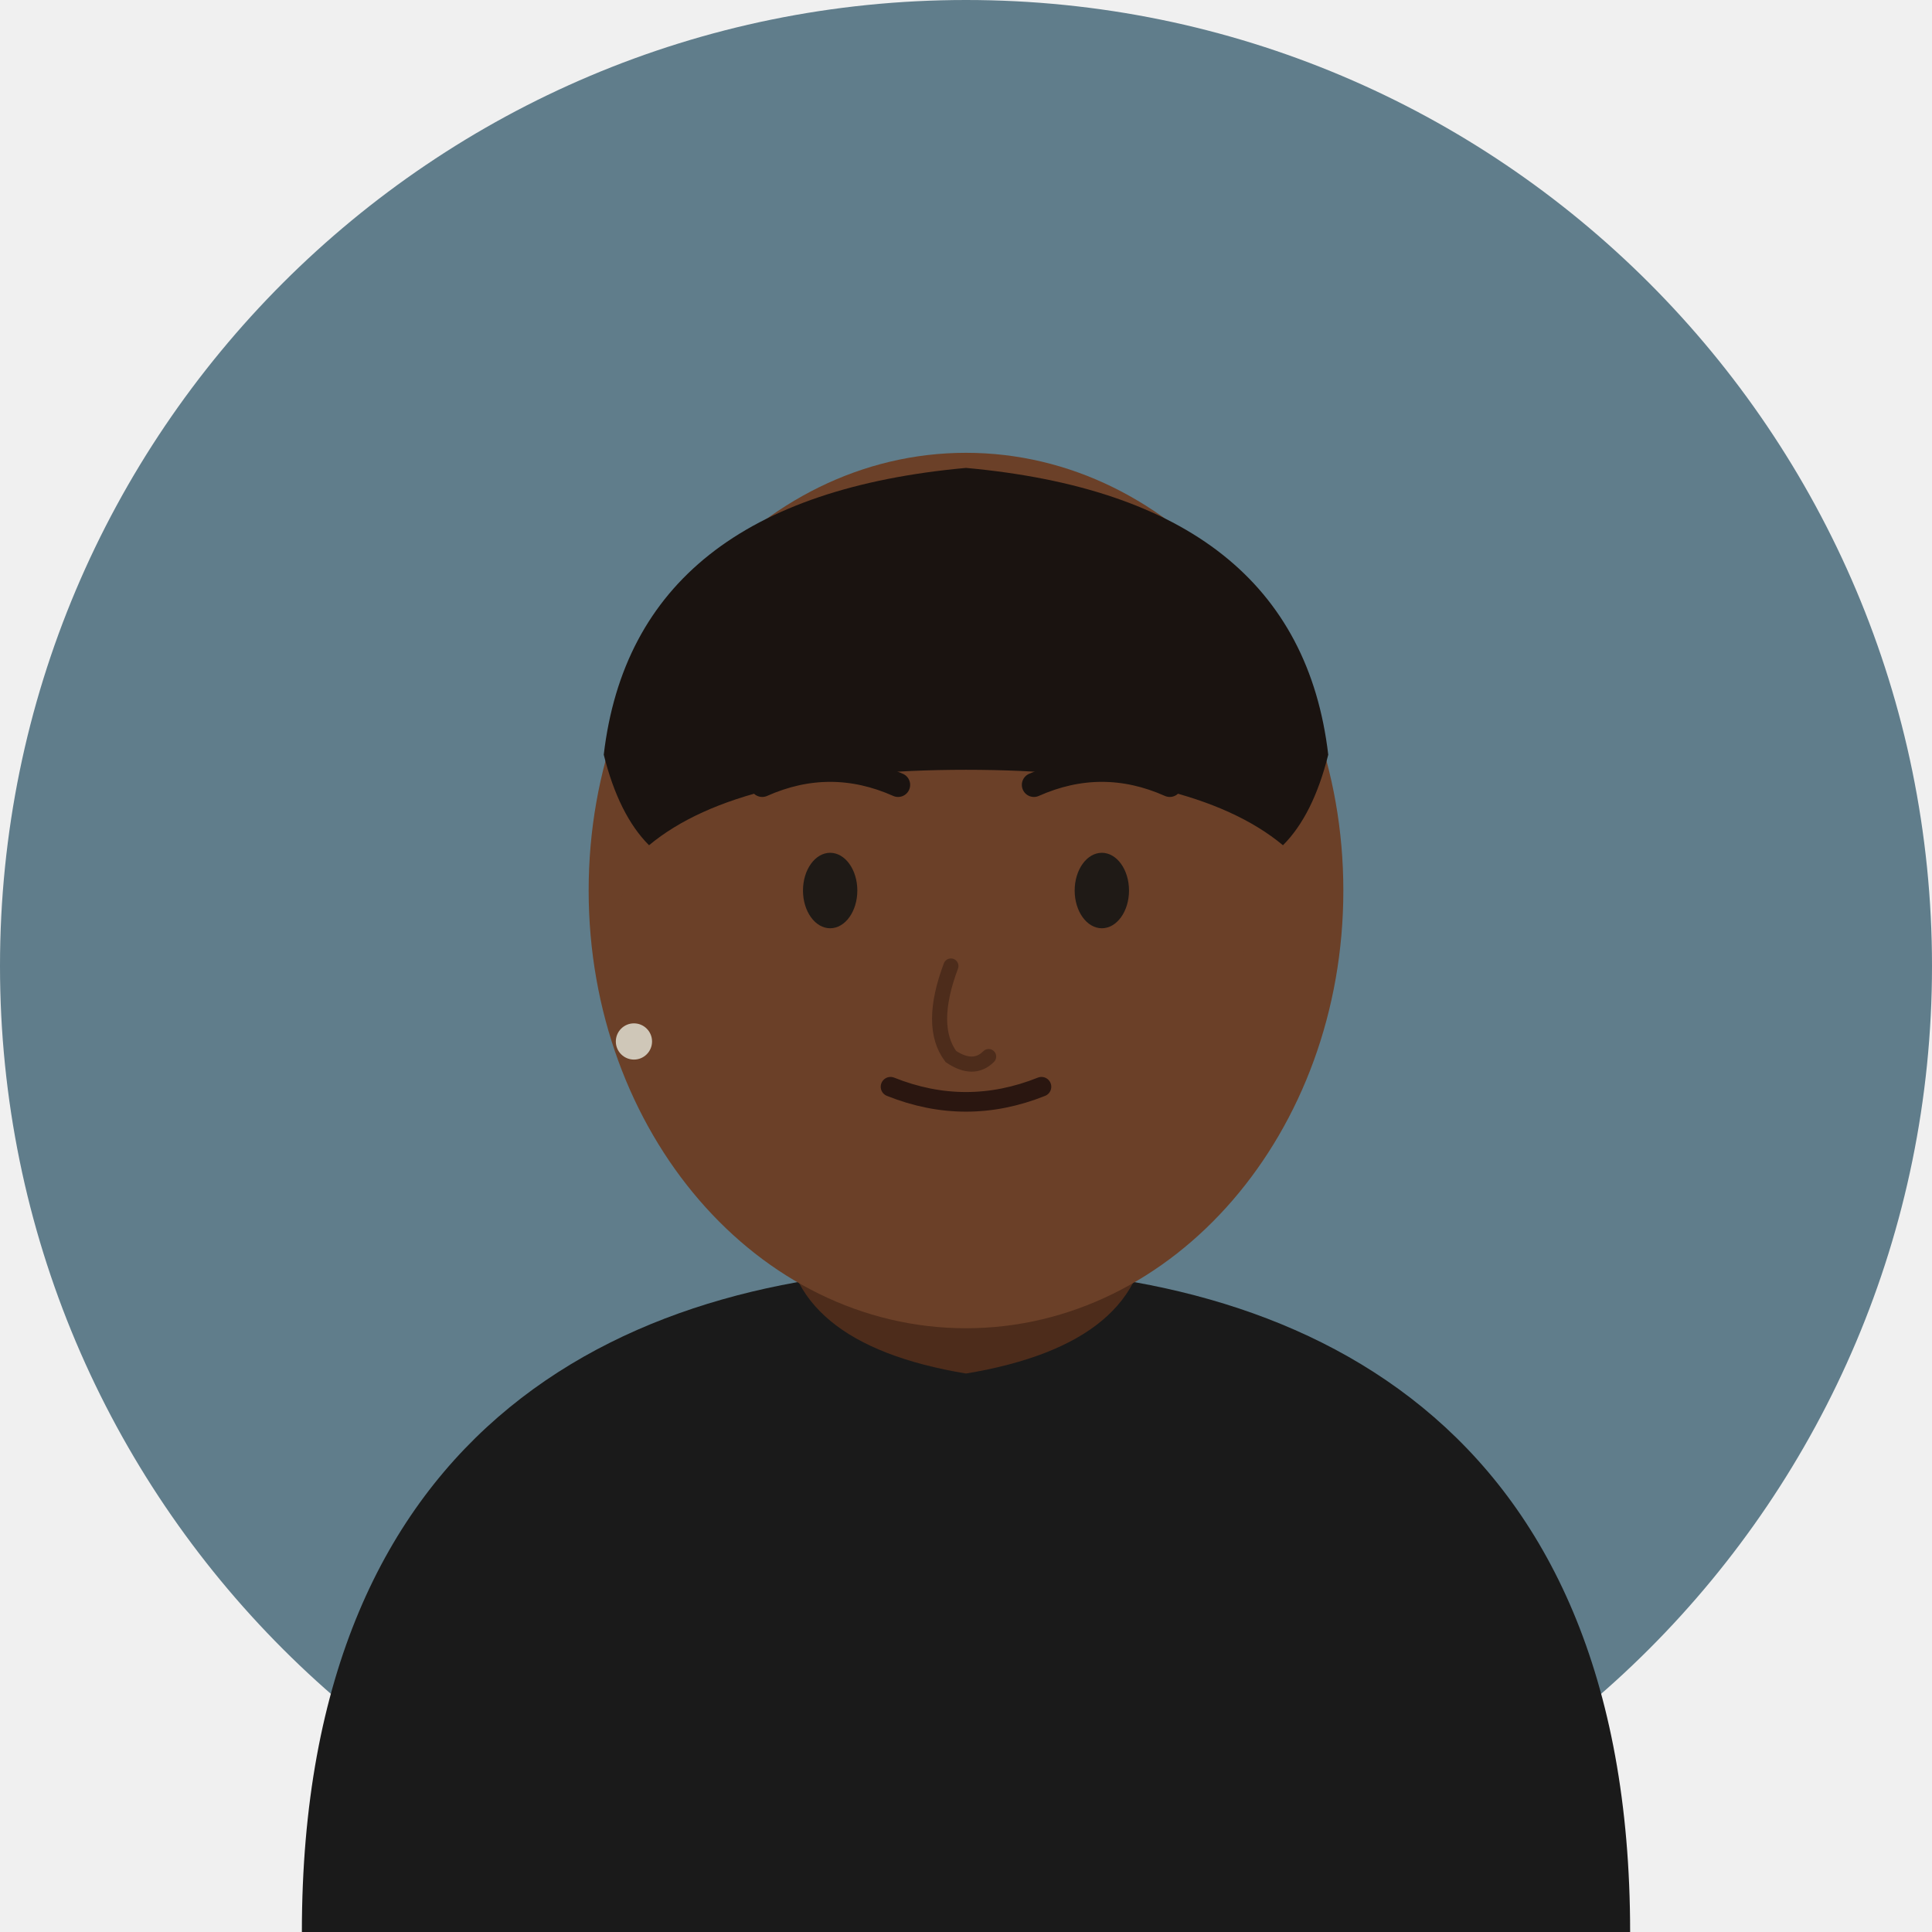
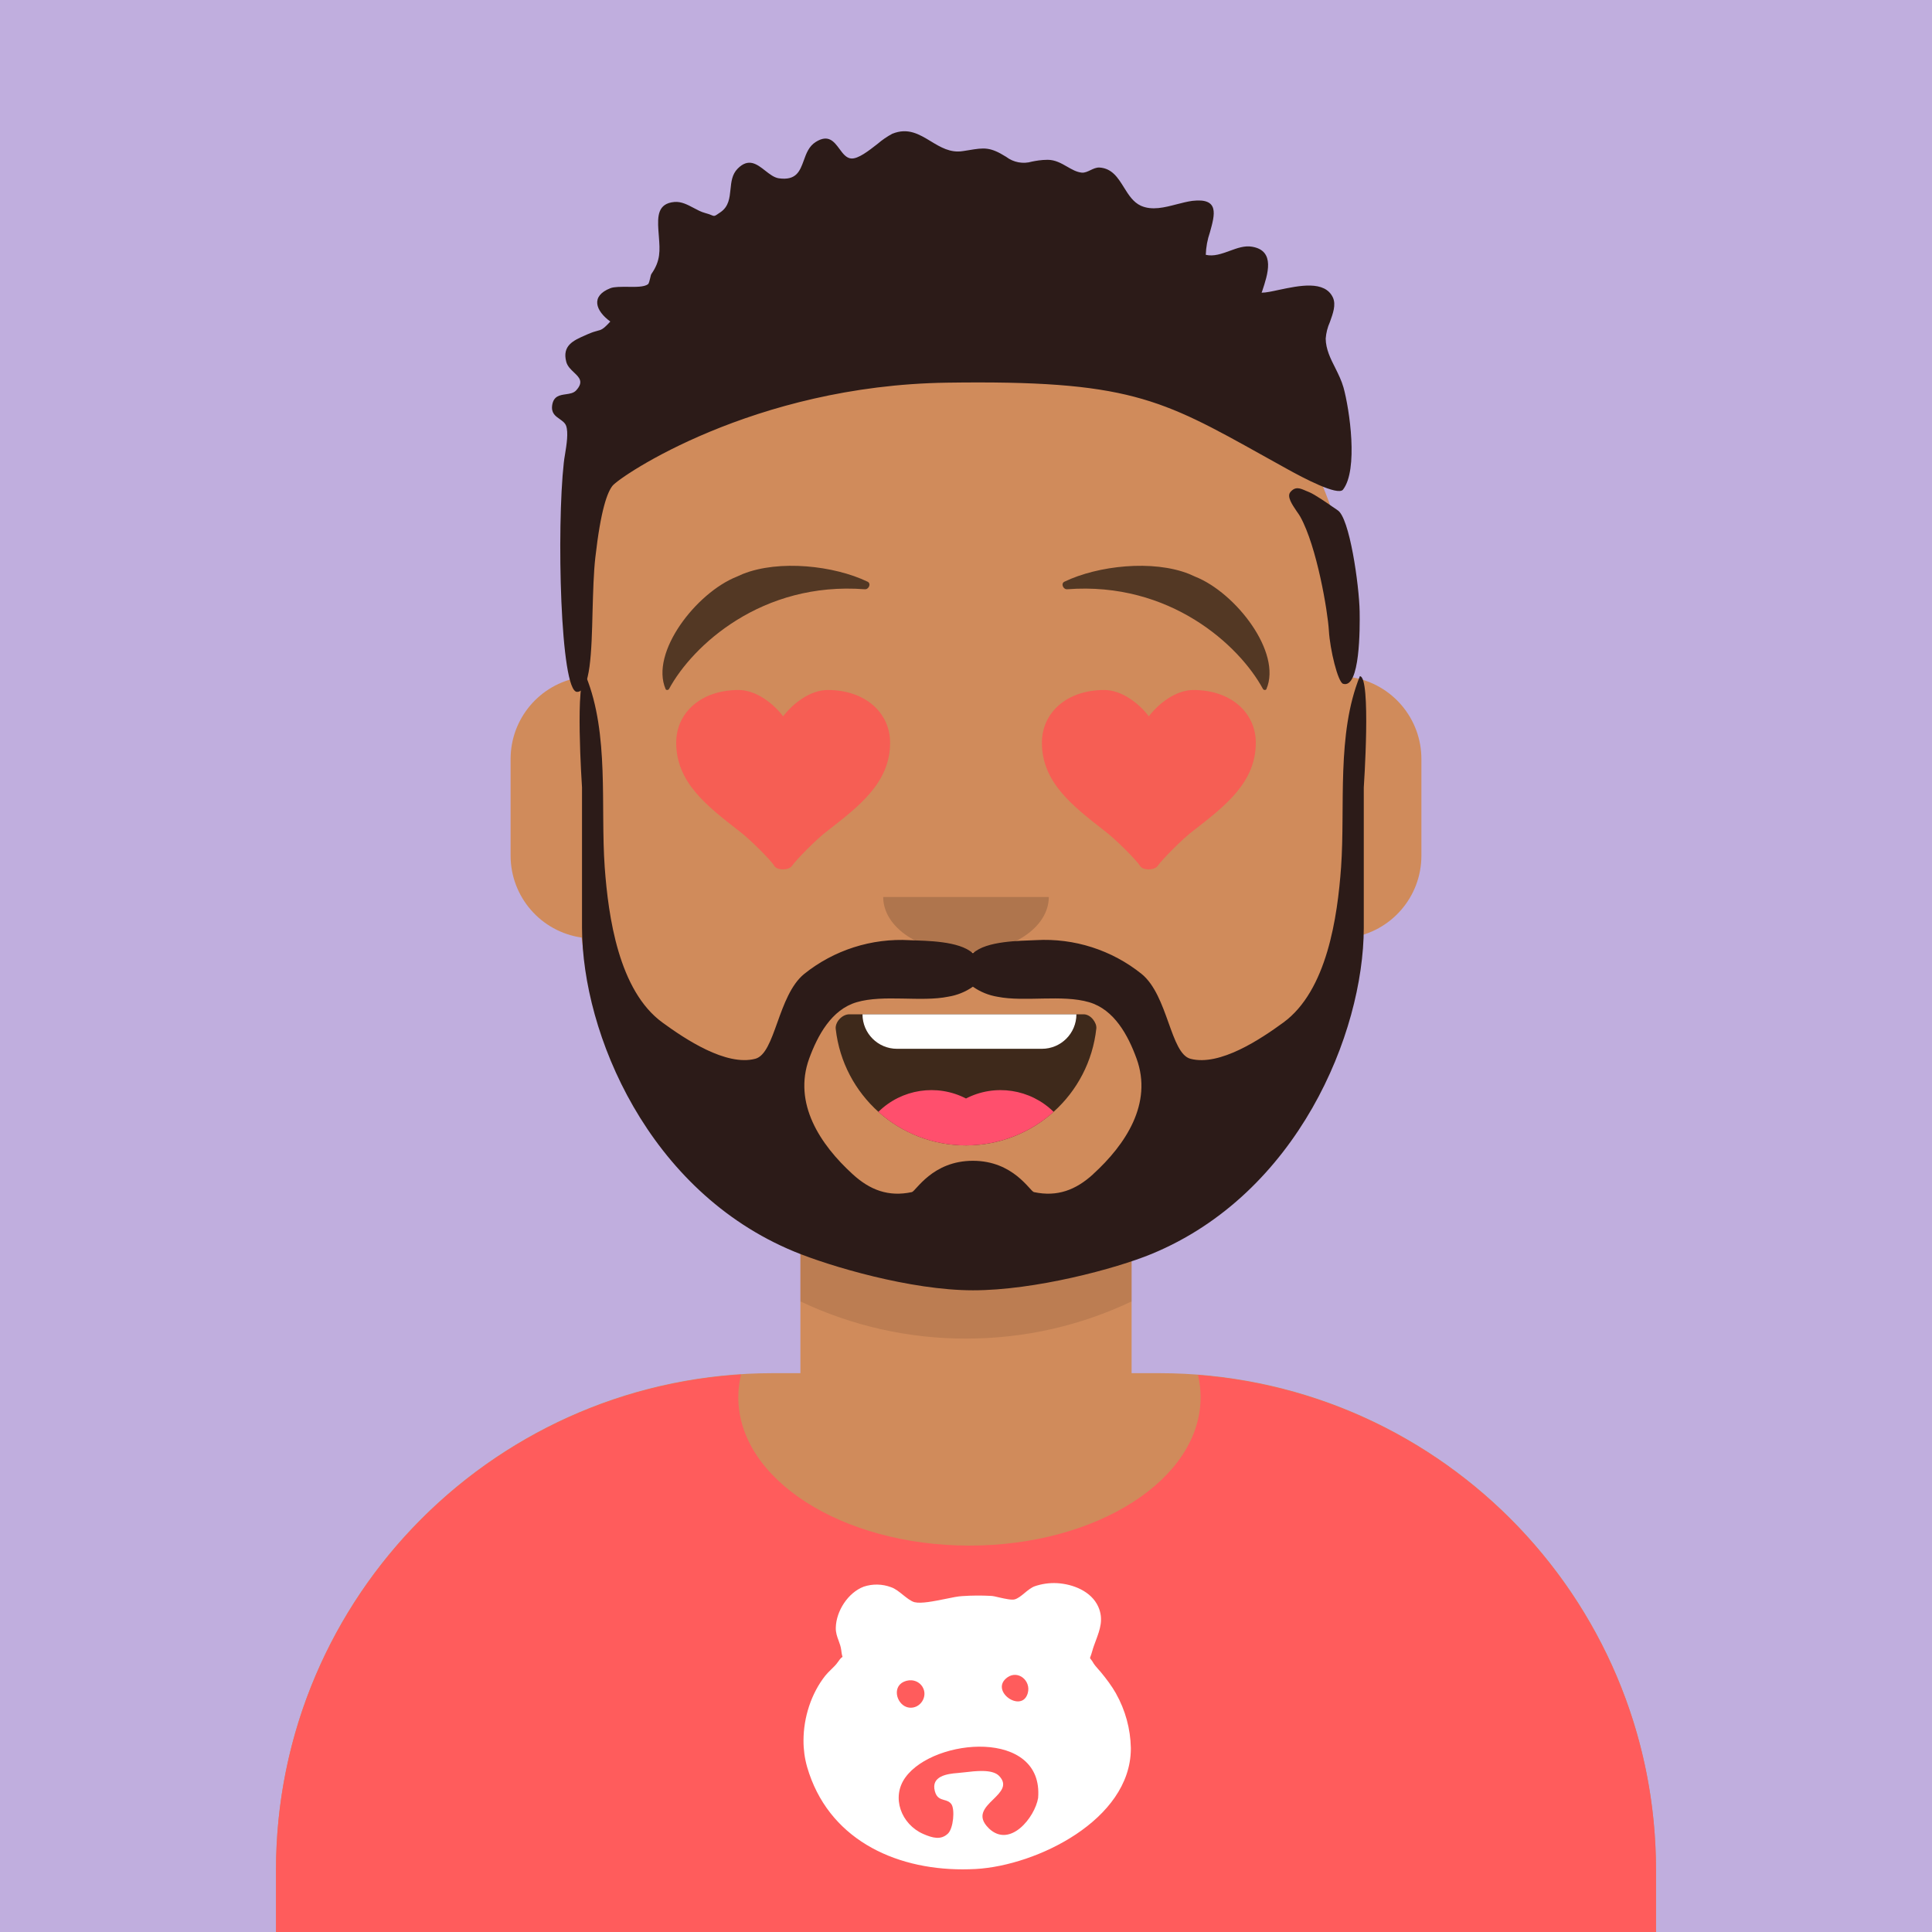
- <svg xmlns="http://www.w3.org/2000/svg" viewBox="0 0 256 256" shape-rendering="geometricPrecision">
-   <circle cx="128" cy="128" r="128" fill="#607D8B" />
-   <path d="M40 256 C 40 188 84 168 128 168 C 172 168 216 188 216 256 Z" fill="#1a1a1a" />
-   <path d="M104 162 q0 16 24 20 q24 -4 24 -20 Z" fill="#4d2c1b" />
-   <ellipse cx="128" cy="118" rx="50.0" ry="58.0" fill="#6b4028" />
-   <ellipse cx="86" cy="124" rx="5.5" ry="7" fill="#6b4028" />
-   <ellipse cx="170" cy="124" rx="5.5" ry="7" fill="#6b4028" />
-   <path d="M80 100 q4 -34 48 -38 q44 4 48 38 q-2 8 -6 12 q-12 -10 -42 -10 q-30 0 -42 10 q-4 -4 -6 -12 Z" fill="#1a1310" />
-   <circle cx="84" cy="138" r="2.4" fill="#cfc7b8" />
-   <path d="M101 104 q9 -4 18 0" stroke="#1a1310" stroke-width="3.2" fill="none" stroke-linecap="round" />
-   <path d="M137 104 q9 -4 18 0" stroke="#1a1310" stroke-width="3.2" fill="none" stroke-linecap="round" />
-   <ellipse cx="110" cy="118" rx="3.6" ry="5" fill="#1f1a16" />
-   <ellipse cx="146" cy="118" rx="3.6" ry="5" fill="#1f1a16" />
-   <path d="M126 128 q-3 8 0 12 q3 2 5 0" stroke="#4d2c1b" stroke-width="2" fill="none" stroke-linecap="round" />
-   <path d="M118 144 q10 4 20 0" stroke="#2a1610" stroke-width="2.6" fill="none" stroke-linecap="round" />
+ <svg xmlns="http://www.w3.org/2000/svg" viewBox="0 0 280 280" fill="none" shape-rendering="auto">
+   <mask id="viewboxMask">
+     <rect width="280" height="280" rx="0" ry="0" x="0" y="0" fill="#fff" />
+   </mask>
+   <g mask="url(#viewboxMask)">
+     <rect fill="#c0aede" width="280" height="280" x="0" y="0" />
+     <g transform="translate(8)">
+       <path d="M132 36a56 56 0 0 0-56 56v6.17A12 12 0 0 0 66 110v14a12 12 0 0 0 10.3 11.88 56.04 56.04 0 0 0 31.7 44.73v18.4h-4a72 72 0 0 0-72 72v9h200v-9a72 72 0 0 0-72-72h-4v-18.39a56.04 56.04 0 0 0 31.7-44.73A12 12 0 0 0 198 124v-14a12 12 0 0 0-10-11.83V92a56 56 0 0 0-56-56Z" fill="#d08b5b" />
+       <path d="M108 180.61v8a55.79 55.79 0 0 0 24 5.39c8.59 0 16.73-1.93 24-5.39v-8a55.79 55.79 0 0 1-24 5.39 55.79 55.79 0 0 1-24-5.39Z" fill="#000" fill-opacity=".1" />
+       <g transform="translate(0 170)">
+         <path d="M132.5 54C151 54 166 44.37 166 32.5c0-1.1-.13-2.18-.38-3.23A72 72 0 0 1 232 101.05V110H32v-8.95A72 72 0 0 1 99.4 29.2a14.1 14.1 0 0 0-.4 3.3C99 44.37 114 54 132.5 54Z" fill="#ff5c5c" />
+         <g transform="translate(77 58)">
+           <path fill-rule="evenodd" clip-rule="evenodd" d="M76.74 17.44a16.78 16.78 0 0 1 2.15 7.86v.22c-.1 10.22-13.6 16.85-22.48 17.35-.63.03-1.26.05-1.89.05h-.01c-10.08 0-19.56-4.55-22.54-14.85a13.8 13.8 0 0 1-.52-3.81c0-3.36 1.12-6.83 3.15-9.4.24-.3.54-.6.83-.88.37-.36.74-.72 1-1.1.47-.71.64-.7.67-.75.02-.04-.09-.15-.18-.98-.06-.5-.22-.93-.38-1.37-.22-.58-.43-1.17-.41-1.88.05-2.4 1.76-5.08 4.05-5.95a5.95 5.95 0 0 1 3.96.08c.6.2 1.18.67 1.75 1.13.58.46 1.13.9 1.64 1.04.97.24 2.83-.14 4.47-.47.96-.2 1.84-.38 2.44-.41a34 34 0 0 1 4.2-.03c.27.01.72.11 1.2.23.84.19 1.8.4 2.23.27.45-.13.92-.5 1.4-.9.48-.4.98-.81 1.5-1a8.6 8.6 0 0 1 3.2-.45c2.34.13 5 1.18 6 3.42.8 1.8.24 3.3-.34 4.87-.2.53-.4 1.06-.55 1.62-.2.7-.31.85-.3.96.03.11.2.2.55.82.07.13.34.44.6.74l.42.48c.8.97 1.57 1.99 2.19 3.08ZM58.3 36.97c3.07 2.96 6.67-1.57 7.15-4.38.84-10.07-15.07-8.75-19.23-3-2.1 2.89-.61 6.8 2.58 8.2 1.4.61 2.58.9 3.58-.05.8-.76 1.03-3.52.5-4.27-.29-.39-.67-.5-1.05-.6-.55-.16-1.1-.32-1.35-1.3-.57-2.16 1.8-2.5 3.3-2.61l.97-.1c1.69-.2 4.05-.48 5.03.5 1.3 1.33.26 2.35-.83 3.42-1.21 1.18-2.47 2.42-.65 4.18Zm-9.58-20.46c-.59-.98-1.75-1.22-2.73-.78-1.82.83-.96 3.52.75 3.75 1.62.21 2.78-1.6 1.98-2.96Zm15.23.88c-.86 3-5.64-.38-2.94-2.3 1.55-1.09 3.45.5 2.94 2.3Z" fill="#fff" />
+         </g>
+       </g>
+       <g transform="translate(78 134)">
+         <path fill-rule="evenodd" clip-rule="evenodd" d="M35.12 15.13a19 19 0 0 0 37.77-.09c.08-.77-.77-2.04-1.85-2.04H37.1C36 13 35 14.18 35.12 15.13Z" fill="#000" fill-opacity=".7" />
+         <path d="M70 13H39a5 5 0 0 0 5 5h21a5 5 0 0 0 5-5Z" fill="#fff" />
+         <path d="M66.7 27.14A10.96 10.96 0 0 0 54 25.2a10.95 10.95 0 0 0-12.7 1.94A18.93 18.93 0 0 0 54 32c4.88 0 9.33-1.84 12.7-4.86Z" fill="#FF4F6D" />
+       </g>
+       <g transform="translate(104 122)">
+         <path fill-rule="evenodd" clip-rule="evenodd" d="M16 8c0 4.42 5.37 8 12 8s12-3.58 12-8" fill="#000" fill-opacity=".16" />
+       </g>
+       <g transform="translate(76 90)">
+         <path d="M35.96 10c-2.55 0-5.08 1.98-6.46 3.82-1.39-1.84-3.9-3.82-6.46-3.82-5.49 0-9.04 3.33-9.04 7.64 0 5.73 4.41 9.13 9.04 12.74 1.66 1.23 4.78 4.4 5.17 5.1.38.68 2.1.7 2.58 0 .48-.73 3.51-3.87 5.17-5.1 4.63-3.6 9.04-7 9.04-12.74 0-4.3-3.55-7.64-9.04-7.64ZM88.96 10c-2.55 0-5.08 1.98-6.46 3.82-1.39-1.84-3.9-3.82-6.46-3.82-5.49 0-9.04 3.33-9.04 7.64 0 5.73 4.41 9.13 9.04 12.74 1.65 1.23 4.78 4.4 5.17 5.1.38.68 2.1.7 2.58 0 .48-.73 3.51-3.87 5.17-5.1 4.63-3.6 9.04-7 9.04-12.74 0-4.3-3.55-7.64-9.04-7.64Z" fill="#FF5353" fill-opacity=".8" />
+       </g>
+       <g transform="translate(76 82)">
+         <path d="m22.77 1.58.9-.4C28.93-.91 36.88-.03 41.73 2.3c.57.27.18 1.15-.4 1.1-14.92-1.14-24.96 8.15-28.37 14.45-.1.18-.41.2-.49.03-2.3-5.32 4.45-13.98 10.3-16.3ZM89.23 1.58l-.9-.4C83.07-.91 75.12-.03 70.27 2.3c-.57.27-.18 1.15.4 1.1 14.92-1.14 24.96 8.15 28.37 14.45.1.18.41.2.49.03 2.3-5.32-4.45-13.98-10.3-16.3Z" fill-rule="evenodd" clip-rule="evenodd" fill="#000" fill-opacity=".6" />
+       </g>
+       <g transform="translate(-1)">
+         <g fill="#2c1b18">
+           <path d="M187.7 56.12c.9 3.25 2.17 11.95-.06 14.84-.75.96-5.84-1.74-7.97-2.92l-3.53-1.96c-14.92-8.32-19.74-11-45.9-10.62-28.11.4-47.37 13.58-48.46 14.93-.75.93-1.71 3.44-2.5 10.41-.25 2.2-.32 4.97-.4 7.71-.14 5.94-.3 11.77-2.25 11.76-2.44-.01-2.97-23.78-1.92-33.21.04-.36.1-.78.18-1.23.23-1.4.5-3.13.16-4.11-.16-.44-.54-.7-.94-.99-.62-.43-1.26-.88-1.08-2.03.21-1.31 1.1-1.43 1.97-1.56.57-.08 1.13-.16 1.5-.56 1.13-1.23.46-1.87-.31-2.6-.46-.43-.95-.9-1.12-1.53-.63-2.36 1.03-3.1 2.69-3.83l.38-.17c.69-.3 1.1-.42 1.42-.5.6-.15.85-.21 1.89-1.35-2.14-1.56-2.9-3.69.01-4.83.56-.22 1.52-.2 2.5-.2 1.2.02 2.4.03 2.94-.37.15-.11.24-.53.33-.9.06-.27.11-.5.18-.6 1.35-1.93 1.23-3.4 1.08-5.4l-.07-.92c-.13-2.04-.11-3.9 2.33-4.11 1-.08 1.9.4 2.77.86.54.29 1.08.58 1.64.73.87.23 1.1.43 1.32.43.19 0 .37-.15.96-.55 1.18-.82 1.3-2.05 1.43-3.3.11-1.08.22-2.18 1.04-3 1.58-1.6 2.8-.64 4 .3.64.5 1.28 1 1.96 1.1 2.55.36 3.06-1.06 3.62-2.59.36-1 .74-2.06 1.74-2.68 1.83-1.15 2.64-.05 3.43 1.01.5.68.98 1.33 1.7 1.39 1.01.08 2.52-1.1 3.85-2.14a11.6 11.6 0 0 1 2.1-1.44c2.27-.93 3.91.07 5.58 1.08 1.4.85 2.83 1.72 4.65 1.43l.83-.13c2.24-.37 3.11-.51 5.45.96a4.2 4.2 0 0 0 3.74.69c.6-.12 1.3-.25 2.26-.26 1.1 0 1.98.5 2.83.99.7.4 1.36.79 2.13.87.42.04.84-.16 1.26-.36.42-.2.84-.4 1.3-.38 1.83.11 2.69 1.5 3.55 2.88.67 1.08 1.34 2.15 2.46 2.66 1.62.72 3.44.24 5.17-.21.79-.2 1.55-.4 2.28-.5 3.96-.46 3.27 1.97 2.55 4.56a11.1 11.1 0 0 0-.6 3.26c1.15.27 2.3-.15 3.46-.57 1.1-.4 2.18-.8 3.27-.6 3.4.58 2.25 4.02 1.44 6.45l-.08.21c.64 0 1.54-.2 2.56-.42 2.86-.6 6.61-1.41 7.78 1.13.47 1.05 0 2.31-.44 3.54a7.17 7.17 0 0 0-.61 2.41c.02 1.53.7 2.9 1.4 4.27.45.91.9 1.82 1.17 2.78Z" />
+           <path d="m186.36 73.6.47.33c1.76.99 3.15 10.9 3.22 14.69.04 2.34.08 11.25-2.4 10.48-.75-.23-1.9-4.95-2.06-7.72-.16-2.76-1.74-12.16-4.14-16.49-.13-.23-.32-.51-.53-.8-.65-.96-1.44-2.12-.92-2.76.72-.88 1.43-.57 2.26-.2l.44.18c.87.35 2.77 1.68 3.66 2.3Z" />
+         </g>
+       </g>
+       <g transform="translate(49 72)">
+         <path fill-rule="evenodd" clip-rule="evenodd" d="M101.43 98.17c-2.52 2.3-5.2 3.32-8.58 2.6-.58-.12-2.95-4.54-8.85-4.54-5.9 0-8.27 4.42-8.85 4.54-3.39.72-6.07-.3-8.58-2.6-4.72-4.31-8.65-10.26-6.3-16.75 1.24-3.38 3.24-7.1 6.88-8.17 3.89-1.15 9.35 0 13.26-.8A8.6 8.6 0 0 0 84 71a8.6 8.6 0 0 0 3.58 1.46c3.92.78 9.38-.36 13.27.79 3.64 1.07 5.64 4.79 6.87 8.17 2.36 6.49-1.57 12.44-6.3 16.75ZM140.08 26c-3.4 8.4-2.1 18.86-2.72 27.68-.52 7.16-2.02 17.9-8.39 22.53-3.25 2.37-9.18 6.35-13.43 5.24-2.93-.76-3.24-9.16-7.09-12.3a22.42 22.42 0 0 0-15.3-4.9c-2.37.11-7.17.09-9.15 1.91-1.98-1.82-6.78-1.8-9.15-1.9a22.42 22.42 0 0 0-15.3 4.89c-3.85 3.14-4.16 11.54-7.1 12.3-4.24 1.1-10.17-2.87-13.42-5.24-6.37-4.62-7.87-15.37-8.39-22.53-.63-8.82.69-19.28-2.72-27.68-1.66 0-.57 16.13-.57 16.13v20.36c.04 15.28 9.59 38.16 30.76 46.9C63.29 111.53 75 115 84 115c8.98.01 20.71-3.13 25.9-5.27 21.16-8.73 30.71-31.95 30.75-47.23V42.13s1.1-16.13-.57-16.13Z" fill="#2c1b18" />
+       </g>
+       <g transform="translate(62 42)" />
+     </g>
+   </g>
</svg>
